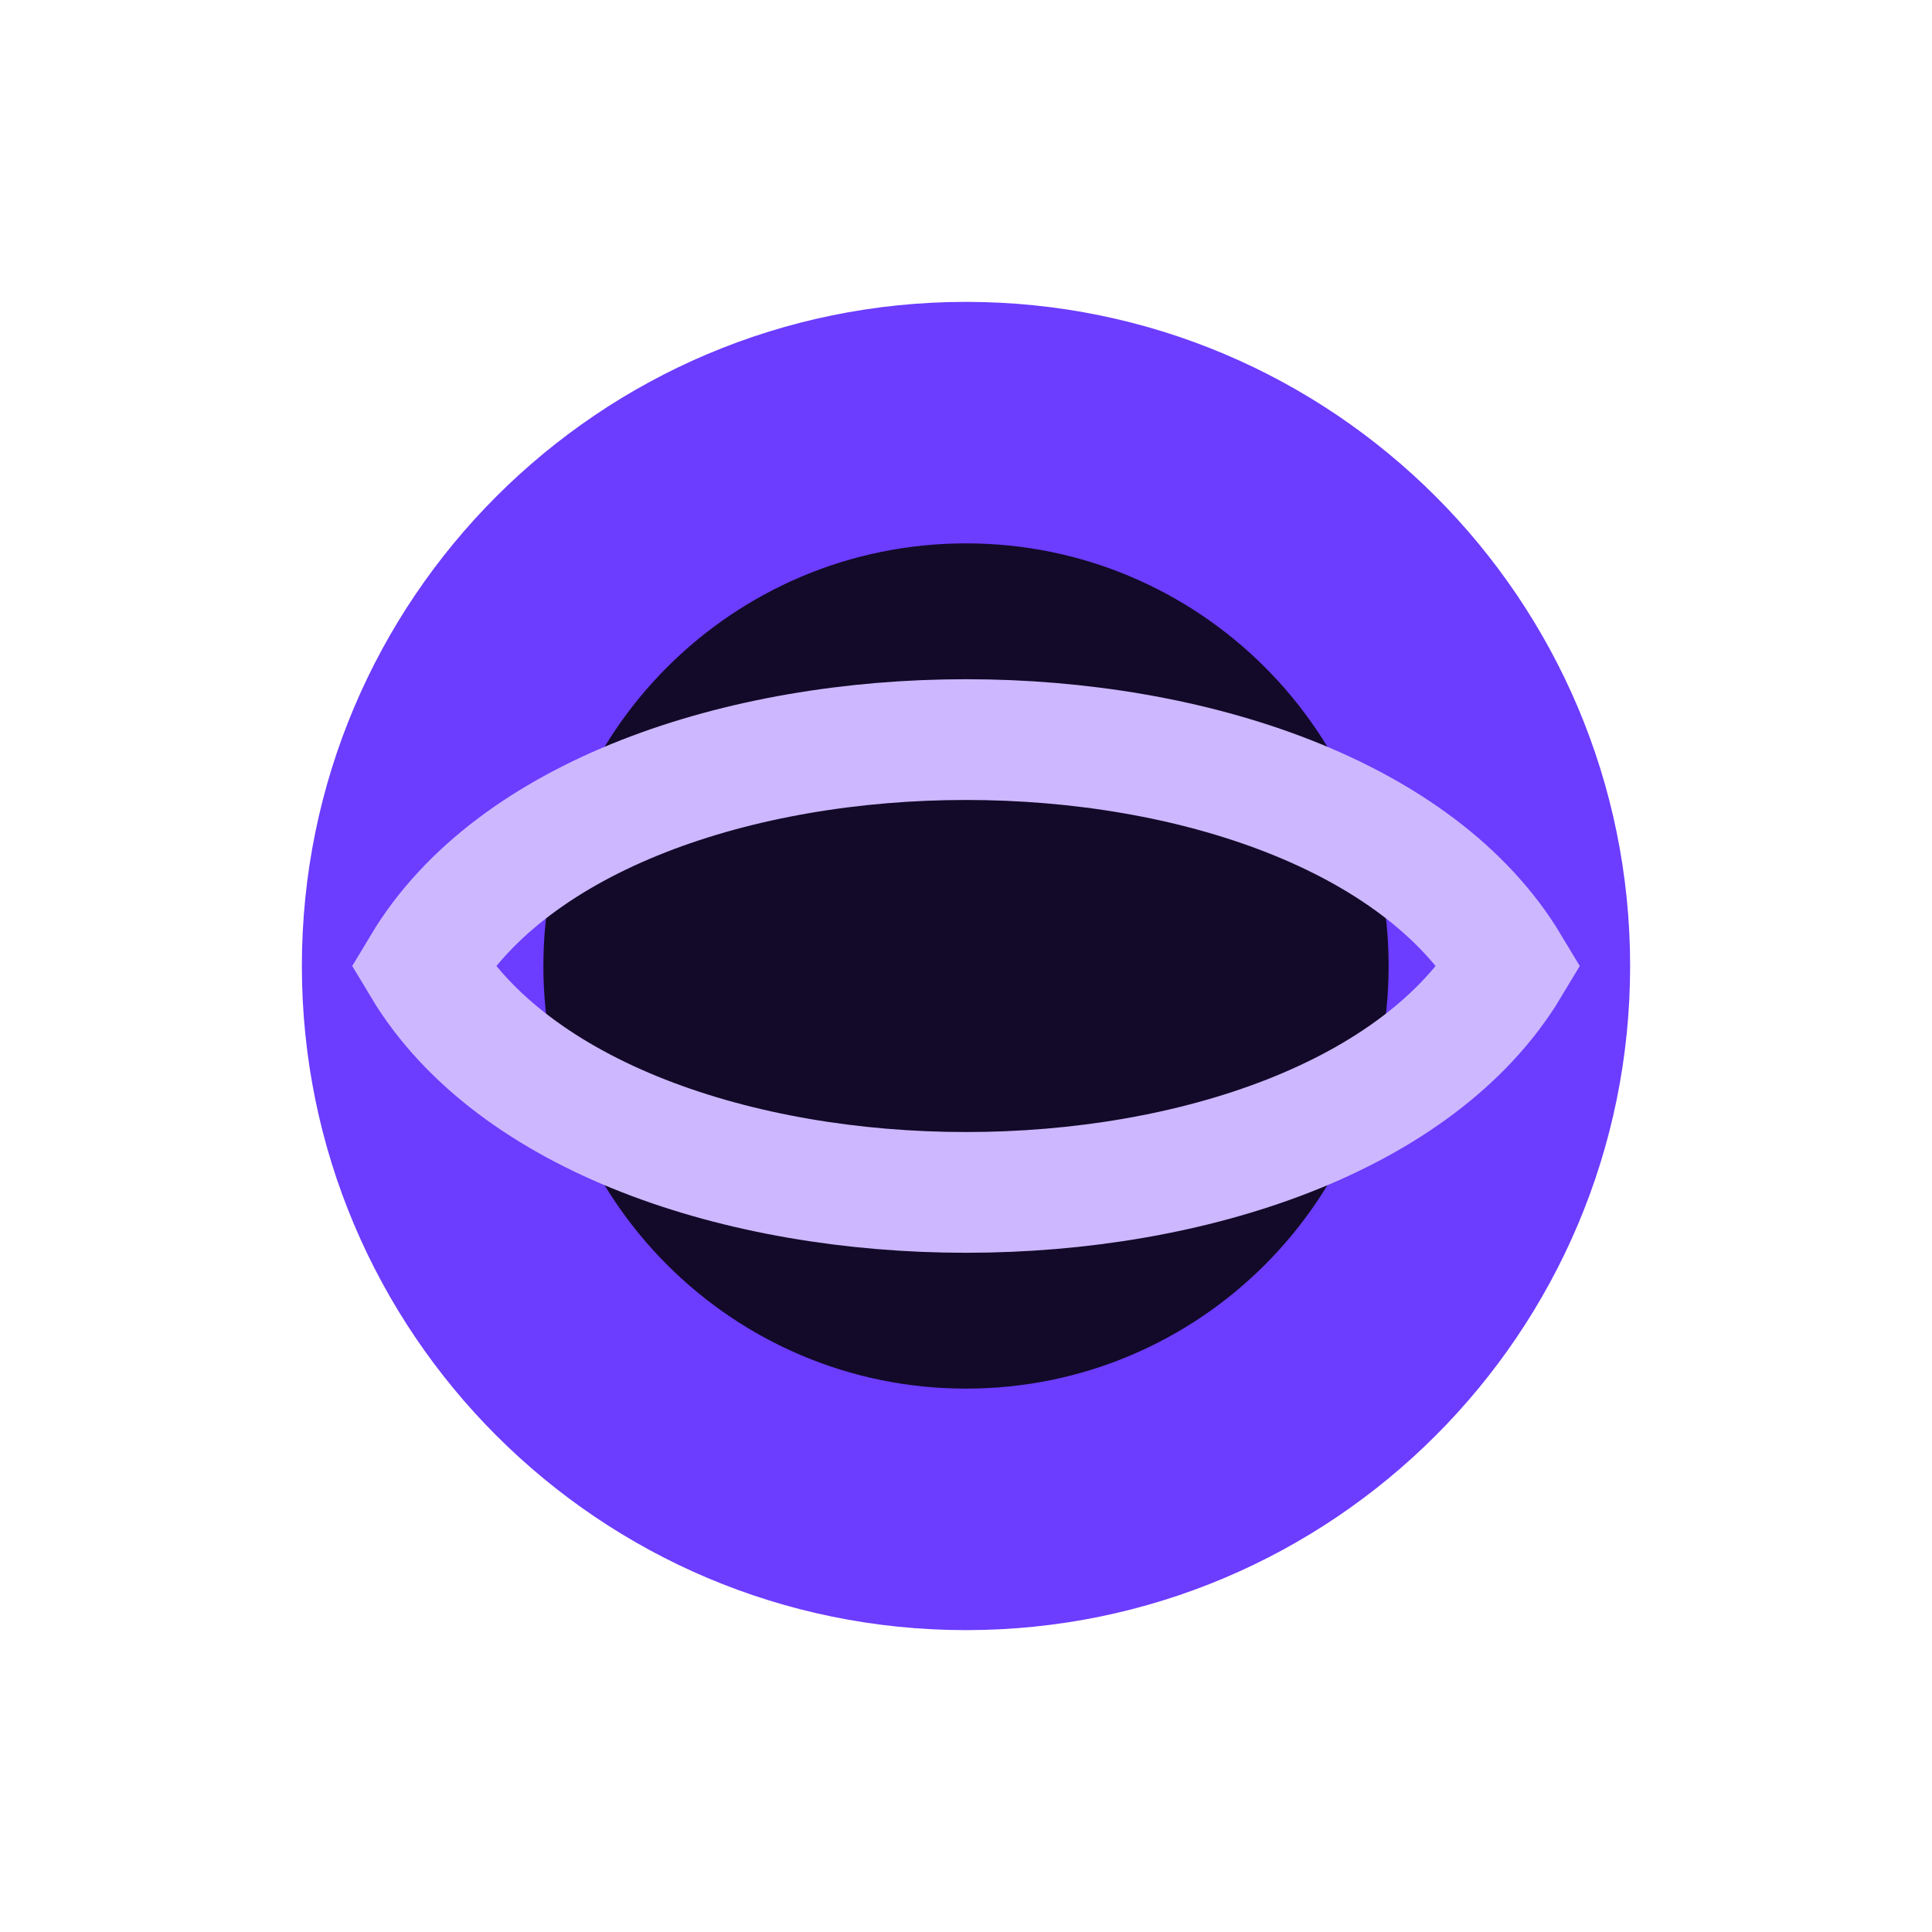
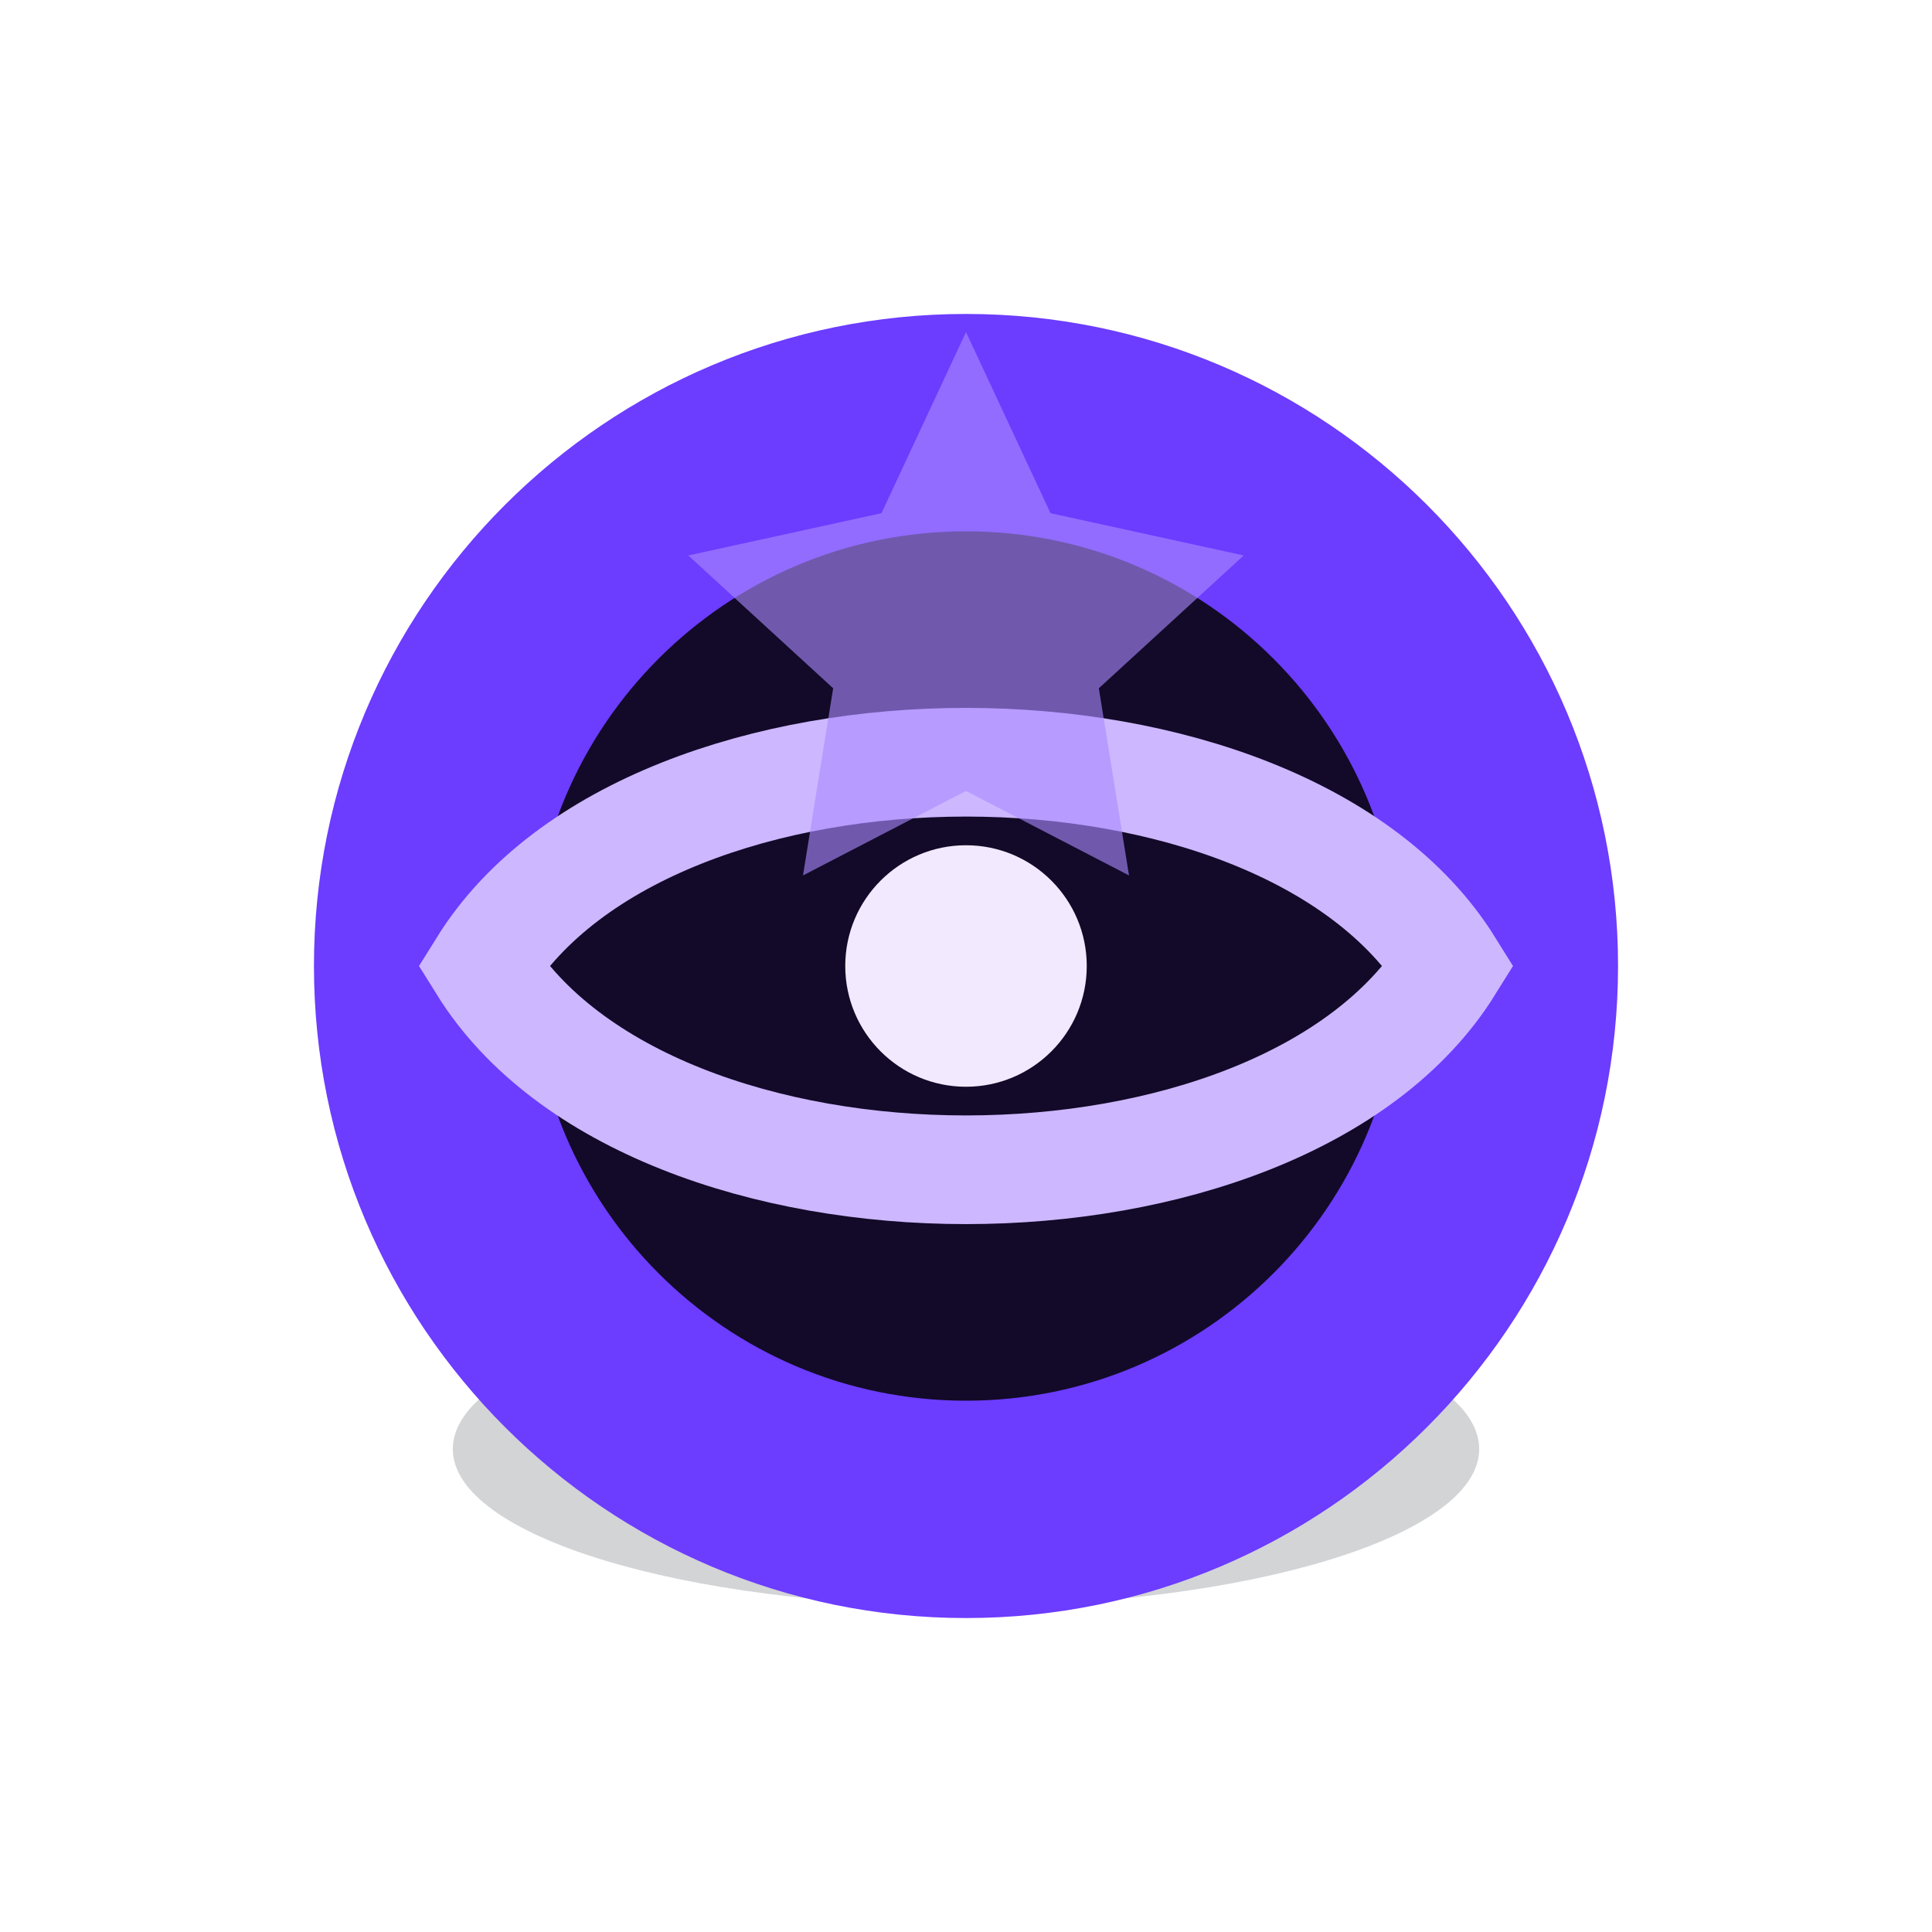
<svg xmlns="http://www.w3.org/2000/svg" viewBox="0 0 32 32">
-   <circle cx="16" cy="16" r="11" fill="#6c3cff" />
-   <circle cx="16" cy="16" r="7" fill="#120a28" />
-   <path d="M7 16c3-5 15-5 18 0-3 5-15 5-18 0Z" stroke="#cdb7ff" stroke-width="2" fill="none" />
+   <ellipse cx="16" cy="24" rx="8.5" ry="2.6" fill="#07131F" fill-opacity="0.18" />
+   <circle cx="16" cy="16" r="10.8" fill="#6C3CFF" />
+   <circle cx="16" cy="16" r="7.2" fill="#120A28" />
+   <path d="M8 16C10.8 11.5 21.2 11.5 24 16C21.2 20.5 10.8 20.5 8 16Z" stroke="#CDB7FF" stroke-width="1.8" fill="none" />
+   <circle cx="16" cy="16" r="2" fill="#F2E9FF" />
+   <path d="M16 5.5L17.4 8.5L20.6 9.2L18.2 11.4L18.7 14.5L16 13.1L13.3 14.5L13.8 11.4L11.4 9.2L14.6 8.5L16 5.5Z" fill="#A989FF" opacity="0.62" />
</svg>
